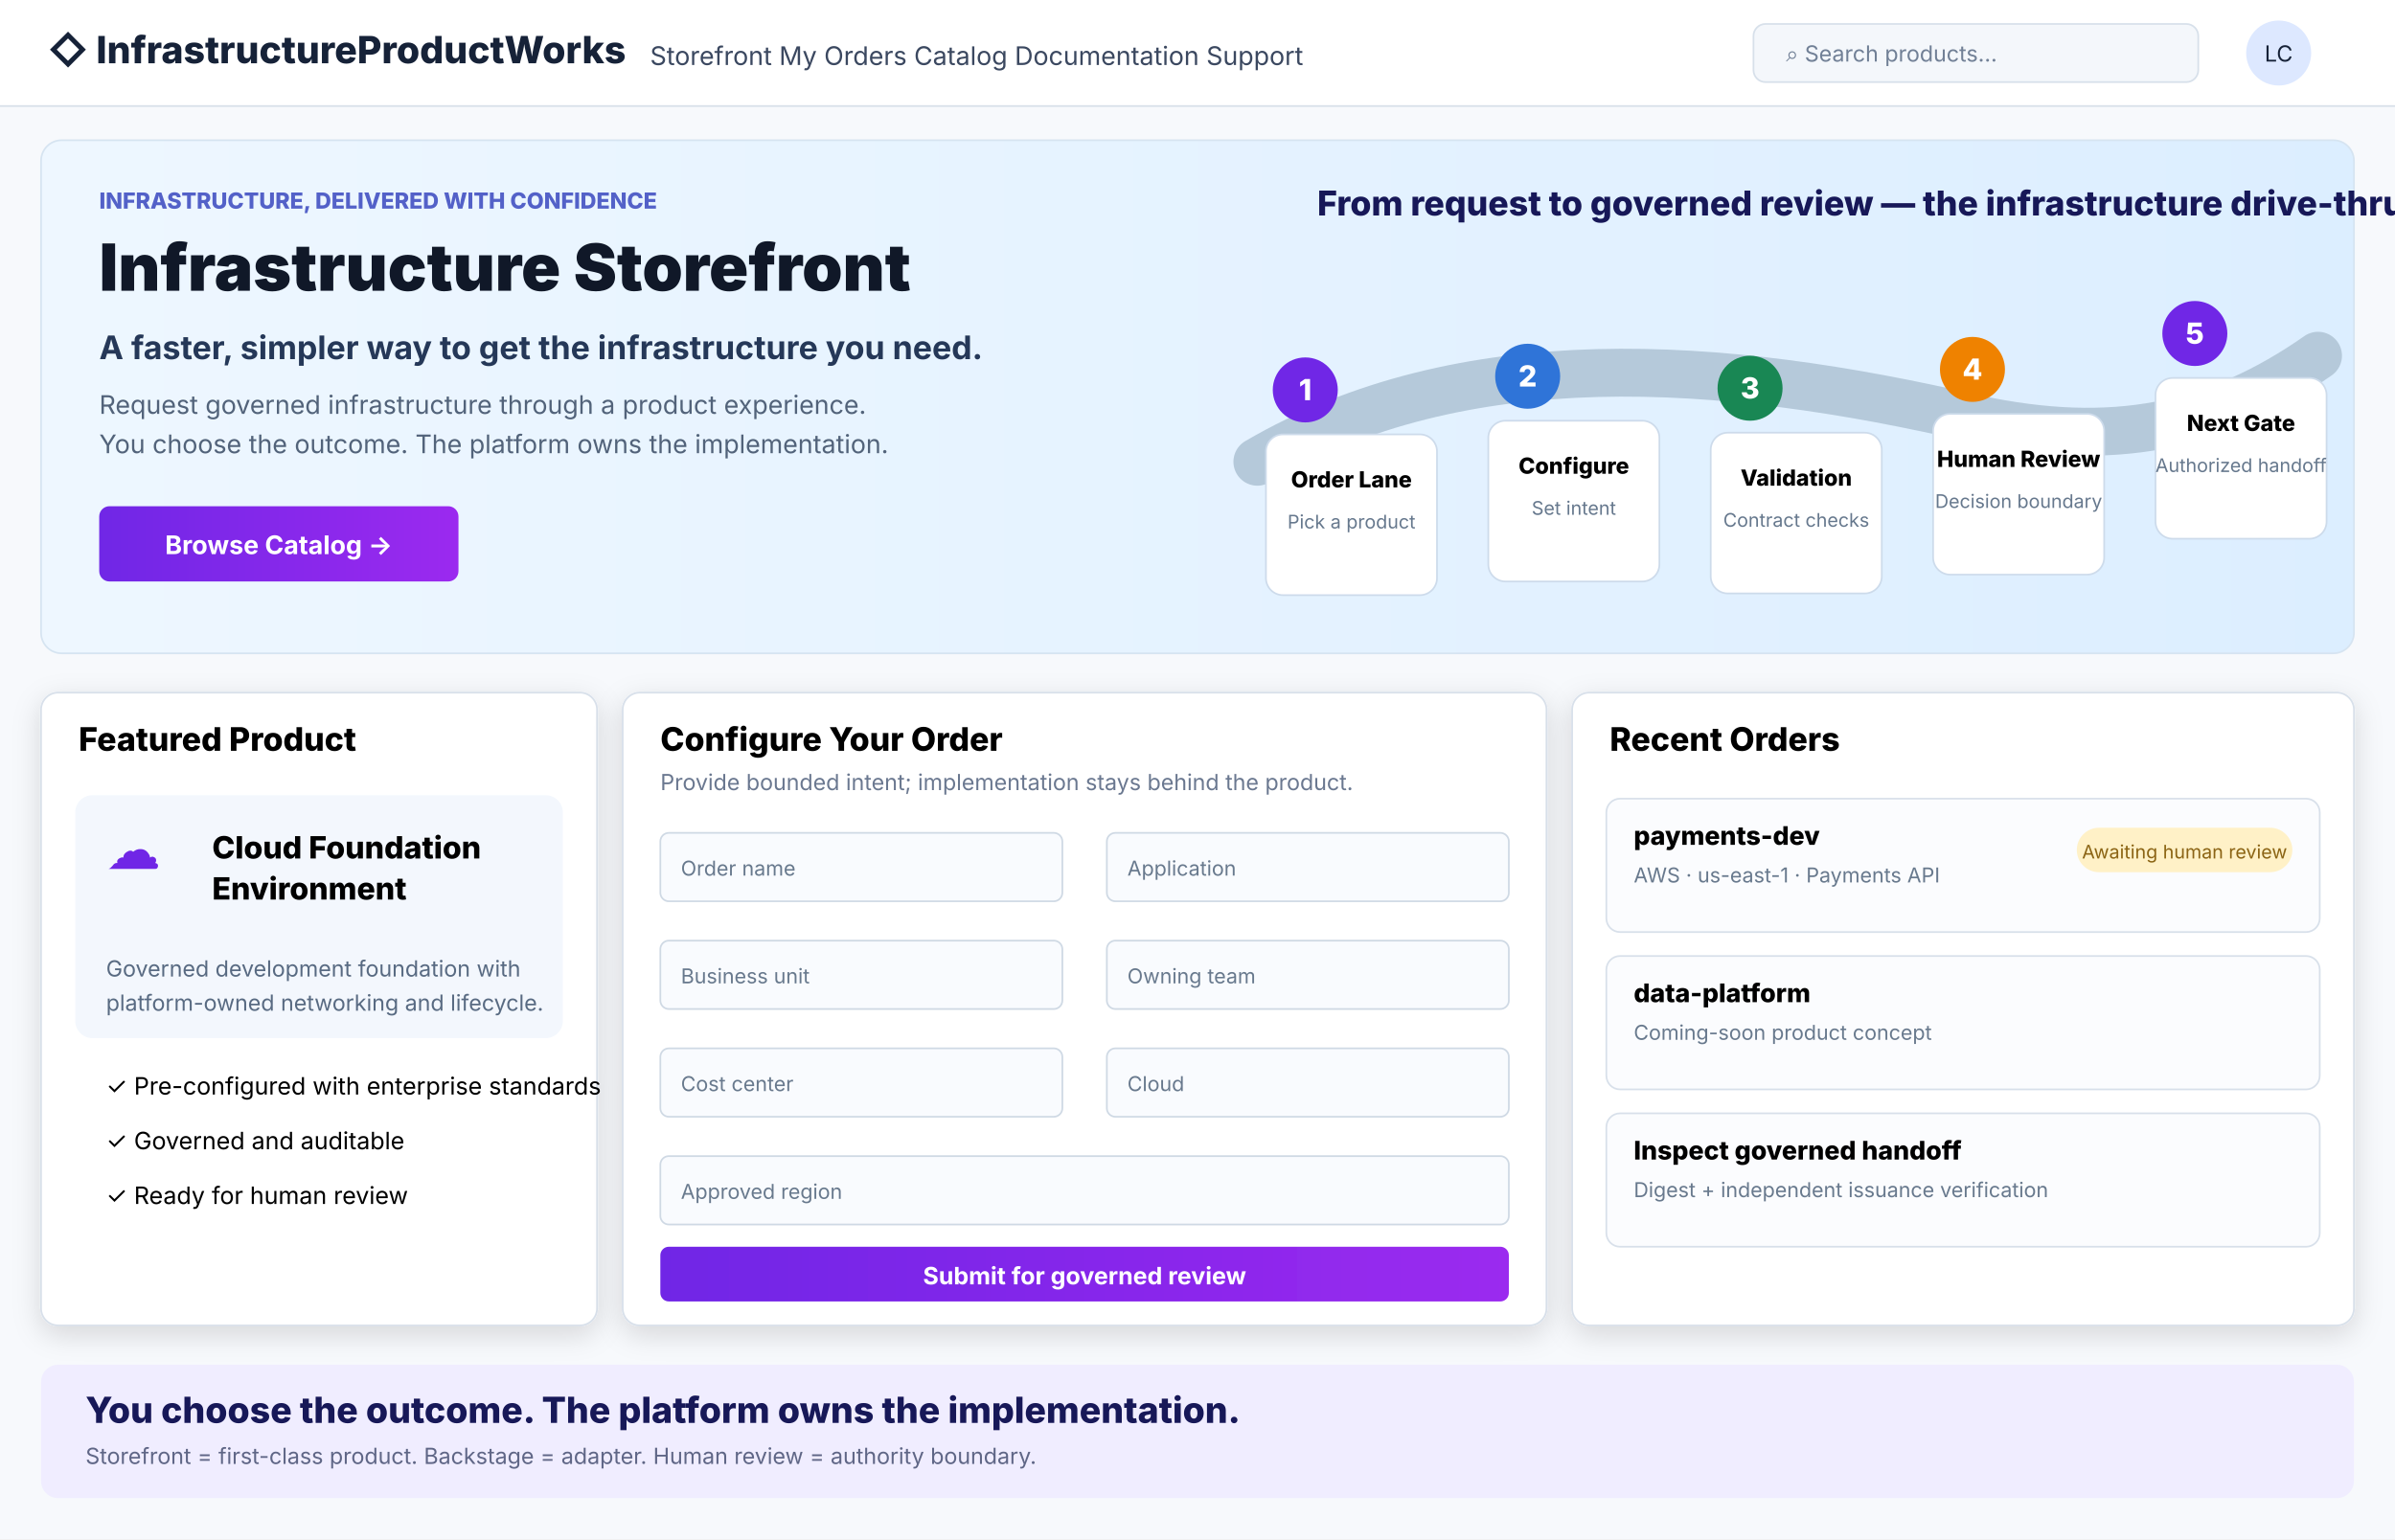
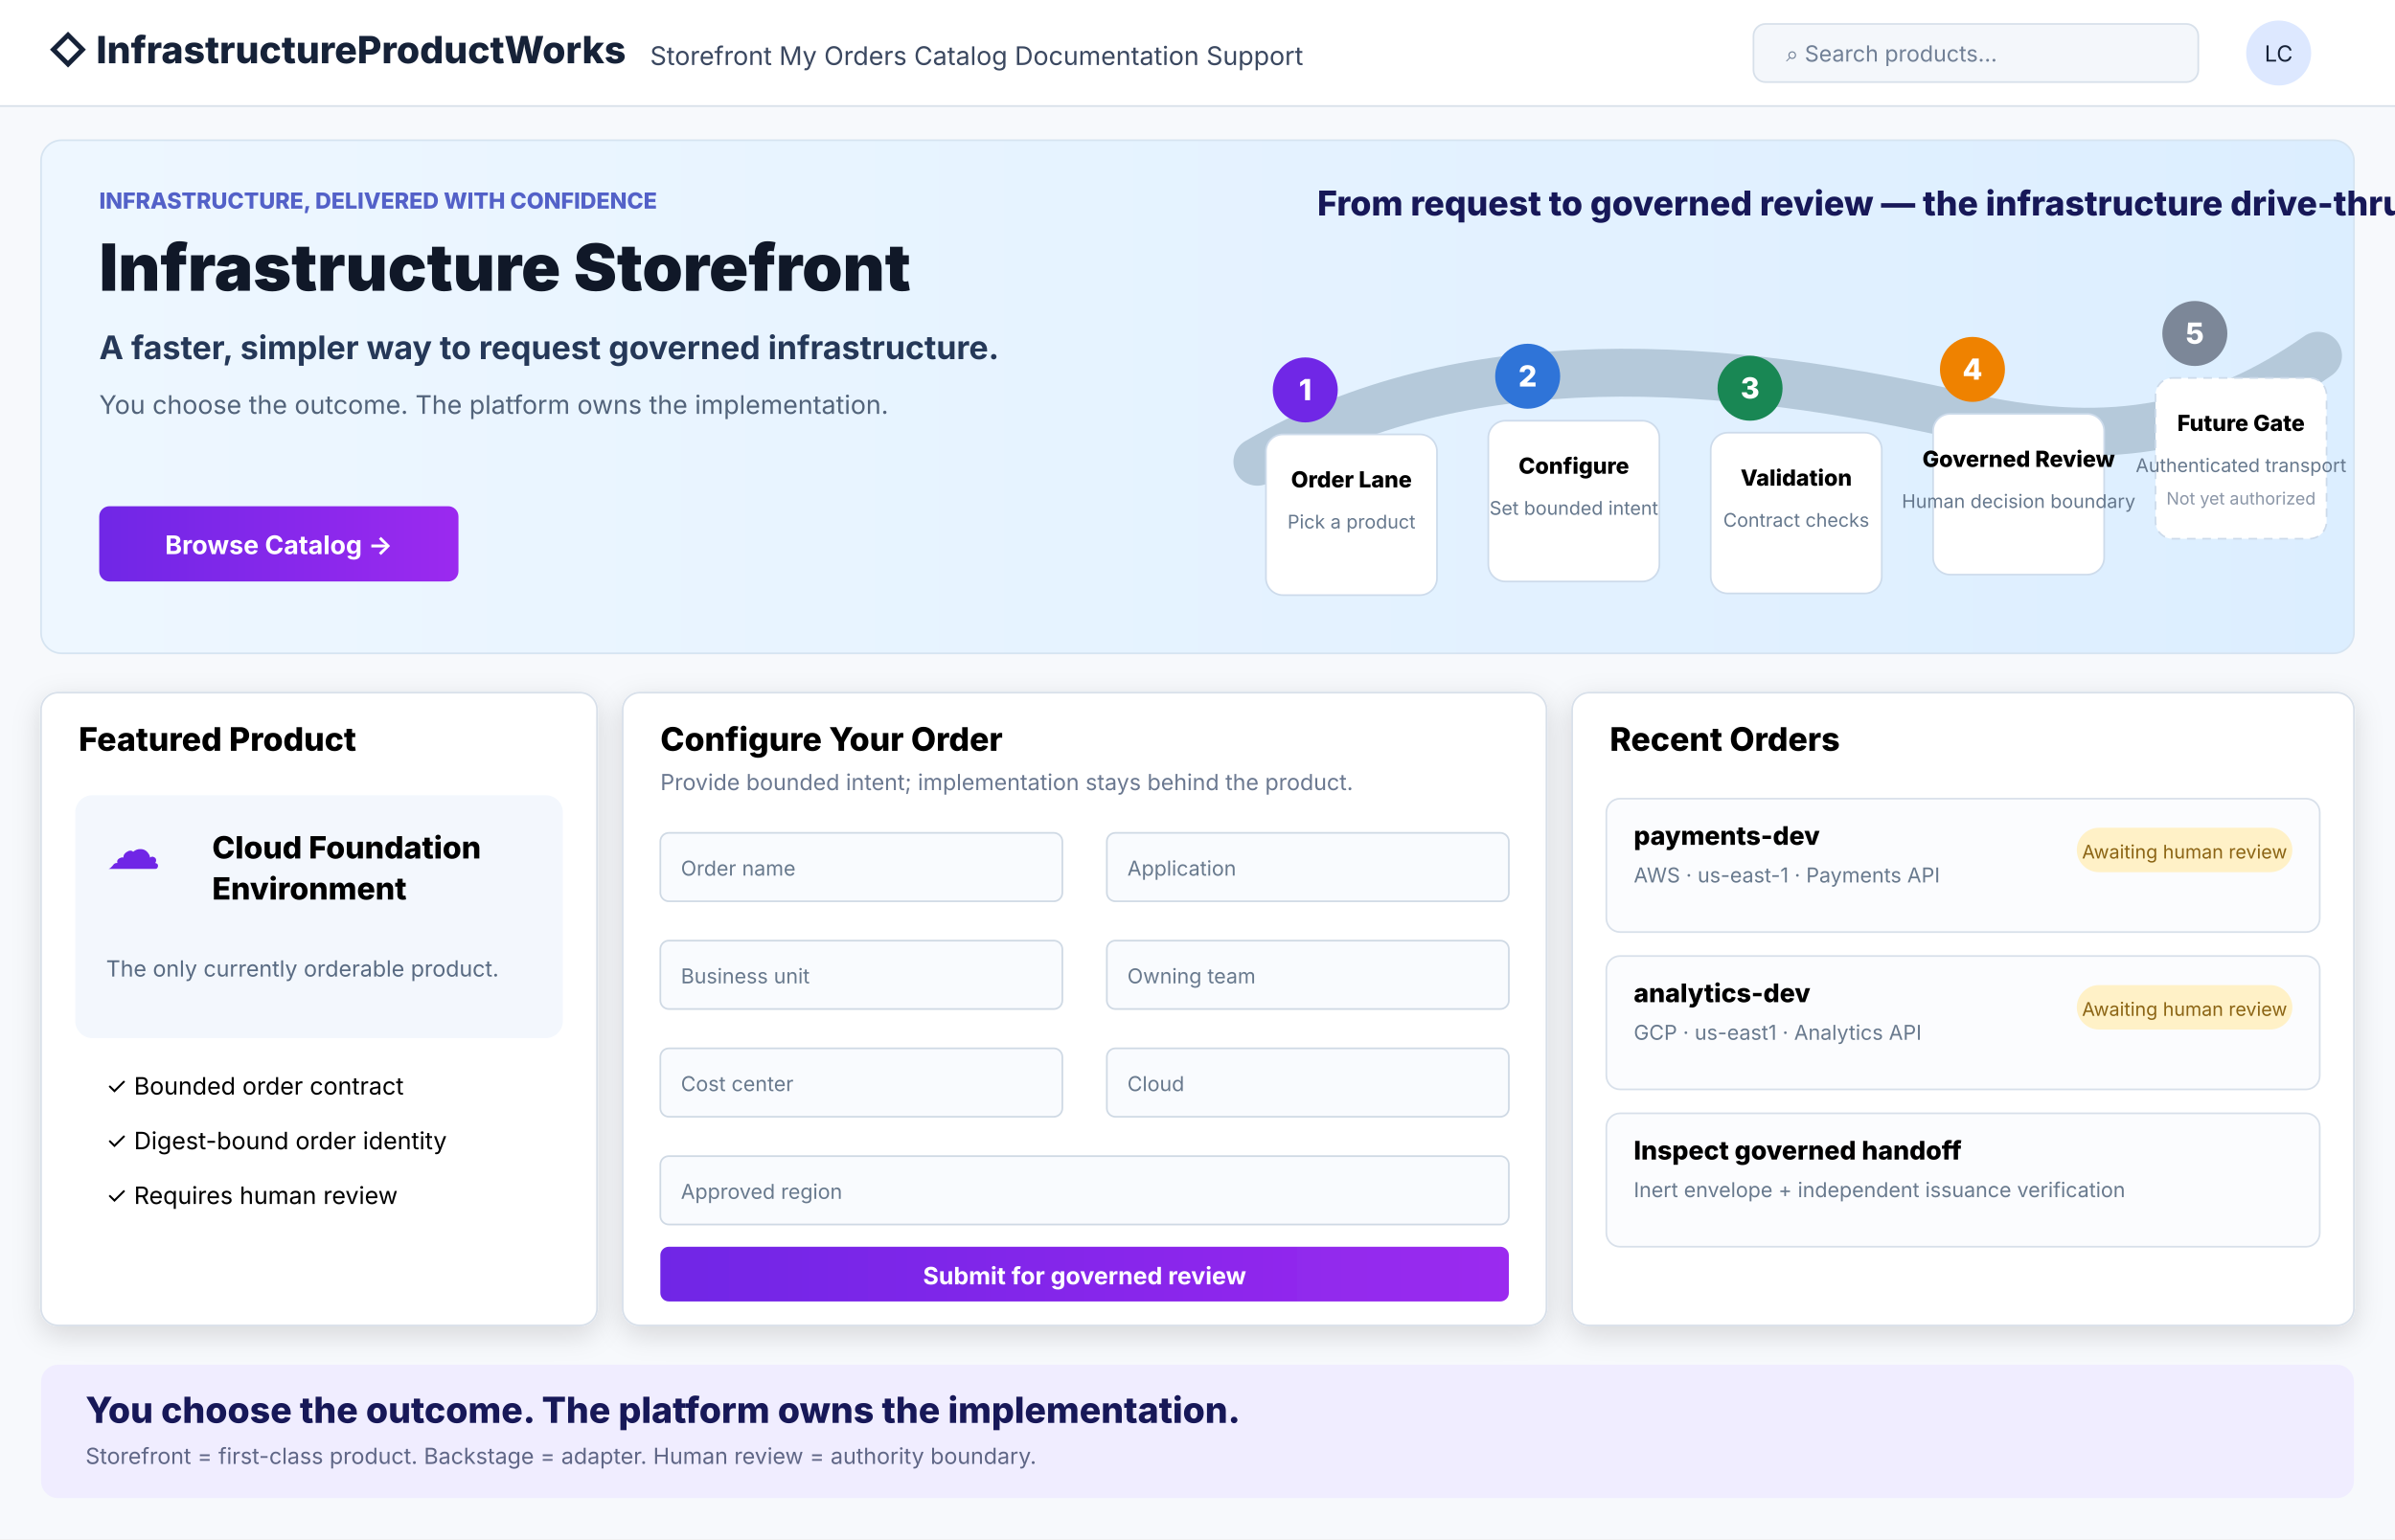
<svg xmlns="http://www.w3.org/2000/svg" width="1400" height="900" viewBox="0 0 1400 900">
  <defs>
    <linearGradient id="hero" x1="0" x2="1">
      <stop stop-color="#eef7ff" />
      <stop offset="1" stop-color="#dceeff" />
    </linearGradient>
    <linearGradient id="purple" x1="0" x2="1">
      <stop stop-color="#7027e6" />
      <stop offset="1" stop-color="#9b29ef" />
    </linearGradient>
    <filter id="s">
      <feDropShadow dx="0" dy="5" stdDeviation="8" flood-opacity=".14" />
    </filter>
  </defs>
  <rect width="1400" height="900" fill="#f7f9fc" />
  <rect width="1400" height="62" fill="#fff" />
  <line x1="0" y1="62" x2="1400" y2="62" stroke="#d8e0e9" />
  <g font-family="Inter,Segoe UI,Arial,sans-serif" fill="#162238">
    <text x="28" y="37" font-size="22" font-weight="800">◇ InfrastructureProductWorks</text>
    <text x="380" y="38" font-size="15" fill="#3b4860">Storefront     My Orders     Catalog     Documentation     Support</text>
    <rect x="1025" y="14" width="260" height="34" rx="7" fill="#f4f7fb" stroke="#d7e0ea" />
    <text x="1044" y="36" font-size="13" fill="#718096">⌕  Search products…</text>
    <circle cx="1332" cy="31" r="19" fill="#dde8ff" />
    <text x="1332" y="36" text-anchor="middle" font-size="13">LC</text>
  </g>
  <rect x="24" y="82" width="1352" height="300" rx="12" fill="url(#hero)" stroke="#d6e4f1" />
  <g font-family="Inter,Segoe UI,Arial,sans-serif">
    <text x="58" y="122" font-size="13" font-weight="800" fill="#5361c8">INFRASTRUCTURE, DELIVERED WITH CONFIDENCE</text>
    <text x="58" y="170" font-size="38" font-weight="900" fill="#101828">Infrastructure Storefront</text>
-     <text x="58" y="210" font-size="19" font-weight="700" fill="#253858">A faster, simpler way to get the infrastructure you need.</text>
-     <text x="58" y="242" font-size="15" fill="#52637a">Request governed infrastructure through a product experience.</text>
-     <text x="58" y="265" font-size="15" fill="#52637a">You choose the outcome. The platform owns the implementation.</text>
+     <text x="58" y="210" font-size="19" font-weight="700" fill="#253858">A faster, simpler way to request governed infrastructure.</text>
+     <text x="58" y="242" font-size="15" fill="#52637a">You choose the outcome. The platform owns the implementation.</text>
    <rect x="58" y="296" width="210" height="44" rx="6" fill="url(#purple)" />
    <text x="163" y="324" fill="#fff" font-size="15" font-weight="700" text-anchor="middle">Browse Catalog →</text>
    <text x="770" y="126" font-size="20" font-weight="800" fill="#171858">From request to governed review — the infrastructure drive-thru.</text>
  </g>
  <g transform="translate(735,150)" font-family="Inter,Segoe UI,Arial,sans-serif">
    <path d="M0 120 C120 50 270 60 420 95 C500 112 560 100 620 58" fill="none" stroke="#b5c9da" stroke-width="28" stroke-linecap="round" />
    <g>
      <circle cx="28" cy="78" r="19" fill="#7027e6" />
      <text x="28" y="84" text-anchor="middle" fill="#fff" font-size="17" font-weight="800">1</text>
      <rect x="5" y="104" width="100" height="94" rx="10" fill="#fff" stroke="#cddbeb" />
      <text x="55" y="135" text-anchor="middle" font-size="13" font-weight="800">Order Lane</text>
      <text x="55" y="159" text-anchor="middle" font-size="11" fill="#66788d">Pick a product</text>
    </g>
    <g transform="translate(130)">
      <circle cx="28" cy="70" r="19" fill="#2f74d8" />
      <text x="28" y="76" text-anchor="middle" fill="#fff" font-size="17" font-weight="800">2</text>
      <rect x="5" y="96" width="100" height="94" rx="10" fill="#fff" stroke="#cddbeb" />
      <text x="55" y="127" text-anchor="middle" font-size="13" font-weight="800">Configure</text>
-       <text x="55" y="151" text-anchor="middle" font-size="11" fill="#66788d">Set intent</text>
+       <text x="55" y="151" text-anchor="middle" font-size="11" fill="#66788d">Set bounded intent</text>
    </g>
    <g transform="translate(260)">
      <circle cx="28" cy="77" r="19" fill="#198754" />
      <text x="28" y="83" text-anchor="middle" fill="#fff" font-size="17" font-weight="800">3</text>
      <rect x="5" y="103" width="100" height="94" rx="10" fill="#fff" stroke="#cddbeb" />
      <text x="55" y="134" text-anchor="middle" font-size="13" font-weight="800">Validation</text>
      <text x="55" y="158" text-anchor="middle" font-size="11" fill="#66788d">Contract checks</text>
    </g>
    <g transform="translate(390)">
      <circle cx="28" cy="66" r="19" fill="#ef8200" />
      <text x="28" y="72" text-anchor="middle" fill="#fff" font-size="17" font-weight="800">4</text>
      <rect x="5" y="92" width="100" height="94" rx="10" fill="#fff" stroke="#cddbeb" />
-       <text x="55" y="123" text-anchor="middle" font-size="13" font-weight="800">Human Review</text>
-       <text x="55" y="147" text-anchor="middle" font-size="11" fill="#66788d">Decision boundary</text>
+       <text x="55" y="123" text-anchor="middle" font-size="13" font-weight="800">Governed Review</text>
+       <text x="55" y="147" text-anchor="middle" font-size="11" fill="#66788d">Human decision boundary</text>
    </g>
    <g transform="translate(520)">
-       <circle cx="28" cy="45" r="19" fill="#7027e6" />
+       <circle cx="28" cy="45" r="19" fill="#7c8798" />
      <text x="28" y="51" text-anchor="middle" fill="#fff" font-size="17" font-weight="800">5</text>
-       <rect x="5" y="71" width="100" height="94" rx="10" fill="#fff" stroke="#cddbeb" />
-       <text x="55" y="102" text-anchor="middle" font-size="13" font-weight="800">Next Gate</text>
-       <text x="55" y="126" text-anchor="middle" font-size="11" fill="#66788d">Authorized handoff</text>
+       <rect x="5" y="71" width="100" height="94" rx="10" fill="#fff" stroke="#cddbeb" stroke-dasharray="5 4" />
+       <text x="55" y="102" text-anchor="middle" font-size="13" font-weight="800">Future Gate</text>
+       <text x="55" y="126" text-anchor="middle" font-size="11" fill="#66788d">Authenticated transport</text>
+       <text x="55" y="145" text-anchor="middle" font-size="10" fill="#8b96a7">Not yet authorized</text>
    </g>
  </g>
  <g transform="translate(24,405)" font-family="Inter,Segoe UI,Arial,sans-serif">
    <g filter="url(#s)">
      <rect width="325" height="370" rx="10" fill="#fff" stroke="#d8e0ea" />
      <text x="22" y="34" font-size="19" font-weight="800">Featured Product</text>
      <rect x="20" y="60" width="285" height="142" rx="10" fill="#f3f7fd" />
      <text x="38" y="103" font-size="32" fill="#7027e6">☁</text>
      <text x="100" y="97" font-size="18" font-weight="800">Cloud Foundation</text>
      <text x="100" y="121" font-size="18" font-weight="800">Environment</text>
-       <text x="38" y="166" font-size="13" fill="#596b82">Governed development foundation with</text>
-       <text x="38" y="186" font-size="13" fill="#596b82">platform-owned networking and lifecycle.</text>
-       <text x="38" y="235" font-size="14">✓ Pre-configured with enterprise standards</text>
-       <text x="38" y="267" font-size="14">✓ Governed and auditable</text>
-       <text x="38" y="299" font-size="14">✓ Ready for human review</text>
+       <text x="38" y="166" font-size="13" fill="#596b82">The only currently orderable product.</text>
+       <text x="38" y="235" font-size="14">✓ Bounded order contract</text>
+       <text x="38" y="267" font-size="14">✓ Digest-bound order identity</text>
+       <text x="38" y="299" font-size="14">✓ Requires human review</text>
    </g>
    <g transform="translate(340)" filter="url(#s)">
      <rect width="540" height="370" rx="10" fill="#fff" stroke="#d8e0ea" />
      <text x="22" y="34" font-size="19" font-weight="800">Configure Your Order</text>
      <text x="22" y="57" font-size="13" fill="#6b7890">Provide bounded intent; implementation stays behind the product.</text>
      <g fill="#f9fbfe" stroke="#cfd9e4">
        <rect x="22" y="82" width="235" height="40" rx="5" />
        <rect x="283" y="82" width="235" height="40" rx="5" />
        <rect x="22" y="145" width="235" height="40" rx="5" />
        <rect x="283" y="145" width="235" height="40" rx="5" />
        <rect x="22" y="208" width="235" height="40" rx="5" />
        <rect x="283" y="208" width="235" height="40" rx="5" />
        <rect x="22" y="271" width="496" height="40" rx="5" />
      </g>
      <g font-size="12" fill="#68798d">
        <text x="34" y="107">Order name</text>
        <text x="295" y="107">Application</text>
        <text x="34" y="170">Business unit</text>
        <text x="295" y="170">Owning team</text>
        <text x="34" y="233">Cost center</text>
        <text x="295" y="233">Cloud</text>
        <text x="34" y="296">Approved region</text>
      </g>
      <rect x="22" y="324" width="496" height="32" rx="5" fill="url(#purple)" />
      <text x="270" y="346" fill="#fff" font-size="14" font-weight="700" text-anchor="middle">Submit for governed review</text>
    </g>
    <g transform="translate(895)" filter="url(#s)">
      <rect width="457" height="370" rx="10" fill="#fff" stroke="#d8e0ea" />
      <text x="22" y="34" font-size="19" font-weight="800">Recent Orders</text>
      <g transform="translate(20,62)">
        <rect width="417" height="78" rx="8" fill="#fbfcfe" stroke="#d8e0ea" />
        <text x="16" y="27" font-size="15" font-weight="800">payments-dev</text>
        <text x="16" y="49" font-size="12" fill="#68798d">AWS · us-east-1 · Payments API</text>
        <rect x="275" y="17" width="126" height="26" rx="13" fill="#fff1c7" />
        <text x="338" y="35" text-anchor="middle" font-size="11" fill="#8b6412">Awaiting human review</text>
      </g>
      <g transform="translate(20,154)">
        <rect width="417" height="78" rx="8" fill="#fbfcfe" stroke="#d8e0ea" />
-         <text x="16" y="27" font-size="15" font-weight="800">data-platform</text>
-         <text x="16" y="49" font-size="12" fill="#68798d">Coming-soon product concept</text>
+         <text x="16" y="27" font-size="15" font-weight="800">analytics-dev</text>
+         <text x="16" y="49" font-size="12" fill="#68798d">GCP · us-east1 · Analytics API</text>
+         <rect x="275" y="17" width="126" height="26" rx="13" fill="#fff1c7" />
+         <text x="338" y="35" text-anchor="middle" font-size="11" fill="#8b6412">Awaiting human review</text>
      </g>
      <g transform="translate(20,246)">
        <rect width="417" height="78" rx="8" fill="#fbfcfe" stroke="#d8e0ea" />
        <text x="16" y="27" font-size="15" font-weight="800">Inspect governed handoff</text>
-         <text x="16" y="49" font-size="12" fill="#68798d">Digest + independent issuance verification</text>
+         <text x="16" y="49" font-size="12" fill="#68798d">Inert envelope + independent issuance verification</text>
      </g>
    </g>
  </g>
  <rect x="24" y="798" width="1352" height="78" rx="10" fill="#f0edff" />
  <g font-family="Inter,Segoe UI,Arial,sans-serif" fill="#171858">
    <text x="50" y="832" font-size="21" font-weight="800">You choose the outcome. The platform owns the implementation.</text>
    <text x="50" y="856" font-size="13" fill="#5f6686">Storefront = first-class product. Backstage = adapter. Human review = authority boundary.</text>
  </g>
</svg>
